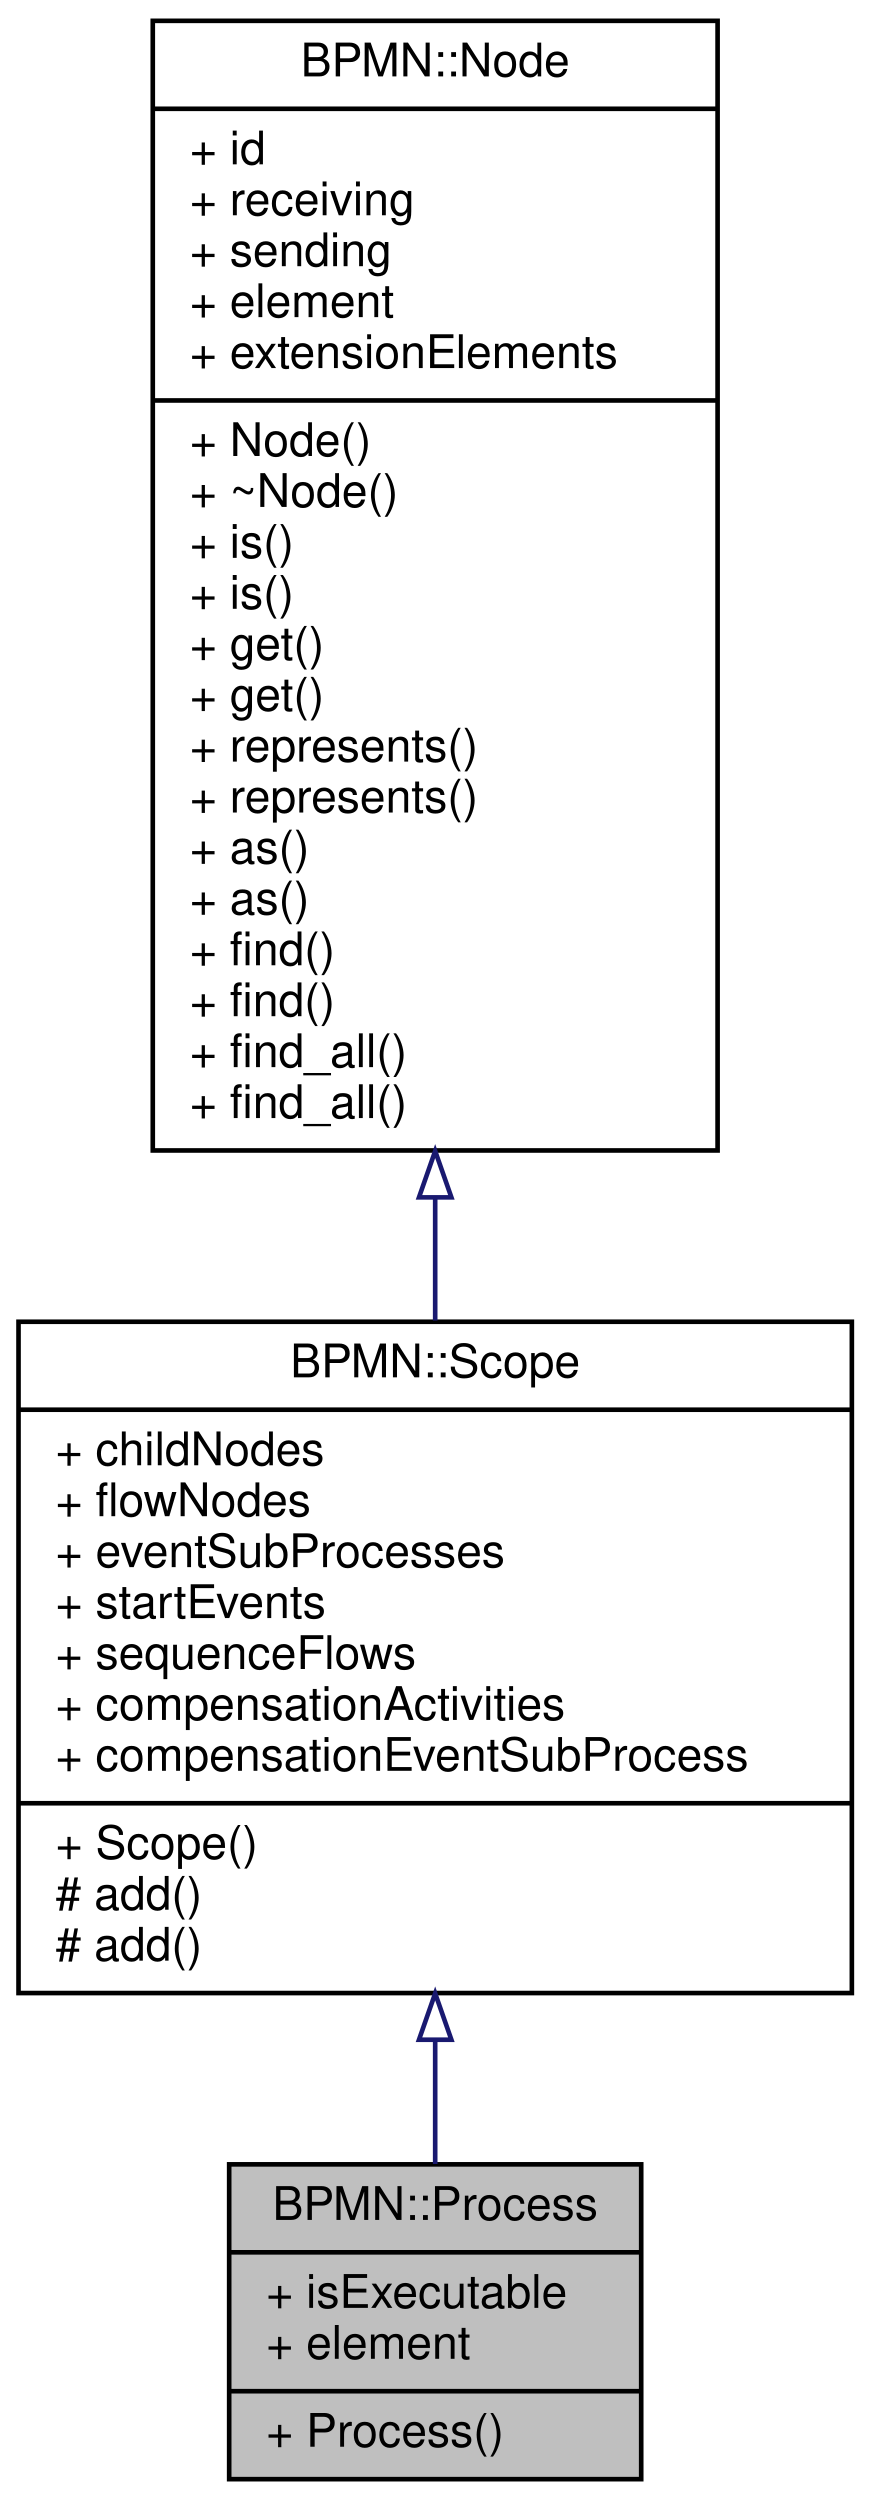
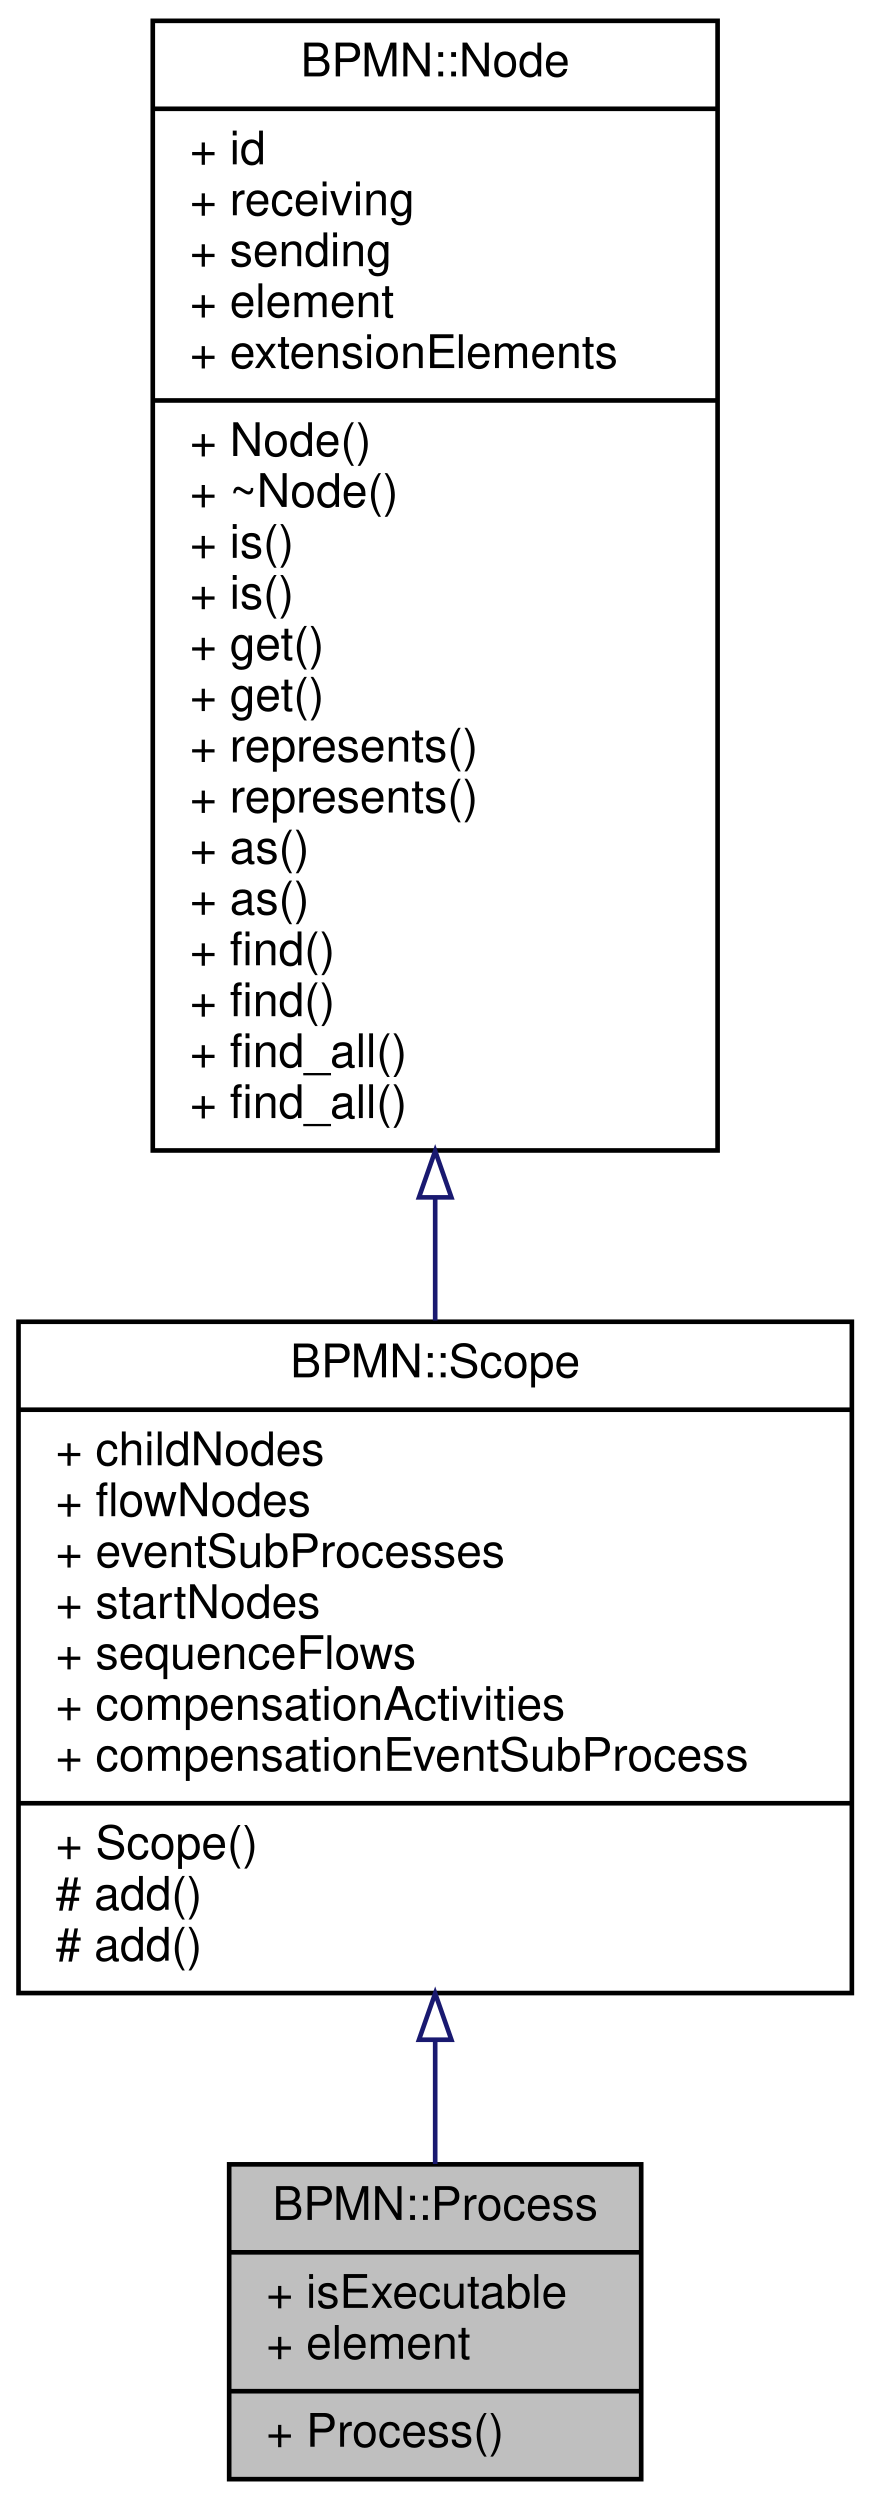
<svg xmlns="http://www.w3.org/2000/svg" xmlns:xlink="http://www.w3.org/1999/xlink" width="188pt" height="540pt" viewBox="0.00 0.00 188.00 540.00">
  <g id="graph0" class="graph" transform="scale(1 1) rotate(0) translate(4 536)">
    <g id="node1" class="node">
      <g id="a_node1">
        <a xlink:title=" ">
          <polygon fill="#bfbfbf" stroke="black" points="45.5,-0.5 45.5,-68.5 134.5,-68.5 134.5,-0.5 45.5,-0.5" />
          <text text-anchor="middle" x="90" y="-56.5" font-family="Helvetica,sans-Serif" font-size="10.00">BPMN::Process</text>
          <polyline fill="none" stroke="black" points="45.5,-49.5 134.5,-49.5 " />
          <text text-anchor="start" x="53.5" y="-37.5" font-family="Helvetica,sans-Serif" font-size="10.00">+ isExecutable</text>
          <text text-anchor="start" x="53.5" y="-26.5" font-family="Helvetica,sans-Serif" font-size="10.00">+ element</text>
          <polyline fill="none" stroke="black" points="45.5,-19.5 134.5,-19.5 " />
          <text text-anchor="start" x="53.5" y="-7.5" font-family="Helvetica,sans-Serif" font-size="10.00">+ Process()</text>
        </a>
      </g>
    </g>
    <g id="node2" class="node">
      <g id="a_node2">
        <a xlink:href="classBPMN_1_1Scope.html" target="_top" xlink:title="Base class for BPMN elements that may contain a ChildNode elements.">
          <polygon fill="none" stroke="black" points="0,-105.5 0,-250.5 180,-250.5 180,-105.5 0,-105.5" />
          <text text-anchor="middle" x="90" y="-238.5" font-family="Helvetica,sans-Serif" font-size="10.00">BPMN::Scope</text>
          <polyline fill="none" stroke="black" points="0,-231.5 180,-231.5 " />
          <text text-anchor="start" x="8" y="-219.5" font-family="Helvetica,sans-Serif" font-size="10.00">+ childNodes</text>
          <text text-anchor="start" x="8" y="-208.5" font-family="Helvetica,sans-Serif" font-size="10.00">+ flowNodes</text>
          <text text-anchor="start" x="8" y="-197.5" font-family="Helvetica,sans-Serif" font-size="10.00">+ eventSubProcesses</text>
-           <text text-anchor="start" x="8" y="-186.5" font-family="Helvetica,sans-Serif" font-size="10.00">+ startEvents</text>
+           <text text-anchor="start" x="8" y="-186.5" font-family="Helvetica,sans-Serif" font-size="10.00">+ startNodes</text>
          <text text-anchor="start" x="8" y="-175.5" font-family="Helvetica,sans-Serif" font-size="10.00">+ sequenceFlows</text>
          <text text-anchor="start" x="8" y="-164.5" font-family="Helvetica,sans-Serif" font-size="10.00">+ compensationActivities</text>
          <text text-anchor="start" x="8" y="-153.5" font-family="Helvetica,sans-Serif" font-size="10.00">+ compensationEventSubProcess</text>
          <polyline fill="none" stroke="black" points="0,-146.5 180,-146.5 " />
          <text text-anchor="start" x="8" y="-134.5" font-family="Helvetica,sans-Serif" font-size="10.00">+ Scope()</text>
          <text text-anchor="start" x="8" y="-123.5" font-family="Helvetica,sans-Serif" font-size="10.00"># add()</text>
          <text text-anchor="start" x="8" y="-112.5" font-family="Helvetica,sans-Serif" font-size="10.00"># add()</text>
        </a>
      </g>
    </g>
    <g id="edge1" class="edge">
      <path fill="none" stroke="midnightblue" d="M90,-95.19C90,-85.83 90,-76.73 90,-68.58" />
      <polygon fill="none" stroke="midnightblue" points="86.5,-95.42 90,-105.42 93.5,-95.42 86.5,-95.42" />
    </g>
    <g id="node3" class="node">
      <g id="a_node3">
        <a xlink:href="classBPMN_1_1Node.html" target="_top" xlink:title="Base class for all elements in a BPMN model.">
          <polygon fill="none" stroke="black" points="29,-287.5 29,-531.5 151,-531.5 151,-287.5 29,-287.5" />
          <text text-anchor="middle" x="90" y="-519.5" font-family="Helvetica,sans-Serif" font-size="10.00">BPMN::Node</text>
          <polyline fill="none" stroke="black" points="29,-512.5 151,-512.5 " />
          <text text-anchor="start" x="37" y="-500.5" font-family="Helvetica,sans-Serif" font-size="10.00">+ id</text>
          <text text-anchor="start" x="37" y="-489.5" font-family="Helvetica,sans-Serif" font-size="10.00">+ receiving</text>
          <text text-anchor="start" x="37" y="-478.5" font-family="Helvetica,sans-Serif" font-size="10.00">+ sending</text>
          <text text-anchor="start" x="37" y="-467.5" font-family="Helvetica,sans-Serif" font-size="10.00">+ element</text>
          <text text-anchor="start" x="37" y="-456.5" font-family="Helvetica,sans-Serif" font-size="10.00">+ extensionElements</text>
          <polyline fill="none" stroke="black" points="29,-449.5 151,-449.5 " />
          <text text-anchor="start" x="37" y="-437.5" font-family="Helvetica,sans-Serif" font-size="10.00">+ Node()</text>
          <text text-anchor="start" x="37" y="-426.5" font-family="Helvetica,sans-Serif" font-size="10.00">+ ~Node()</text>
          <text text-anchor="start" x="37" y="-415.5" font-family="Helvetica,sans-Serif" font-size="10.00">+ is()</text>
          <text text-anchor="start" x="37" y="-404.5" font-family="Helvetica,sans-Serif" font-size="10.00">+ is()</text>
          <text text-anchor="start" x="37" y="-393.5" font-family="Helvetica,sans-Serif" font-size="10.00">+ get()</text>
          <text text-anchor="start" x="37" y="-382.5" font-family="Helvetica,sans-Serif" font-size="10.00">+ get()</text>
          <text text-anchor="start" x="37" y="-371.5" font-family="Helvetica,sans-Serif" font-size="10.00">+ represents()</text>
          <text text-anchor="start" x="37" y="-360.5" font-family="Helvetica,sans-Serif" font-size="10.00">+ represents()</text>
          <text text-anchor="start" x="37" y="-349.5" font-family="Helvetica,sans-Serif" font-size="10.00">+ as()</text>
          <text text-anchor="start" x="37" y="-338.5" font-family="Helvetica,sans-Serif" font-size="10.00">+ as()</text>
          <text text-anchor="start" x="37" y="-327.5" font-family="Helvetica,sans-Serif" font-size="10.00">+ find()</text>
          <text text-anchor="start" x="37" y="-316.5" font-family="Helvetica,sans-Serif" font-size="10.00">+ find()</text>
          <text text-anchor="start" x="37" y="-305.5" font-family="Helvetica,sans-Serif" font-size="10.00">+ find_all()</text>
          <text text-anchor="start" x="37" y="-294.5" font-family="Helvetica,sans-Serif" font-size="10.00">+ find_all()</text>
        </a>
      </g>
    </g>
    <g id="edge2" class="edge">
      <path fill="none" stroke="midnightblue" d="M90,-277.15C90,-268.14 90,-259.27 90,-250.77" />
      <polygon fill="none" stroke="midnightblue" points="86.5,-277.37 90,-287.37 93.5,-277.37 86.5,-277.37" />
    </g>
  </g>
</svg>
